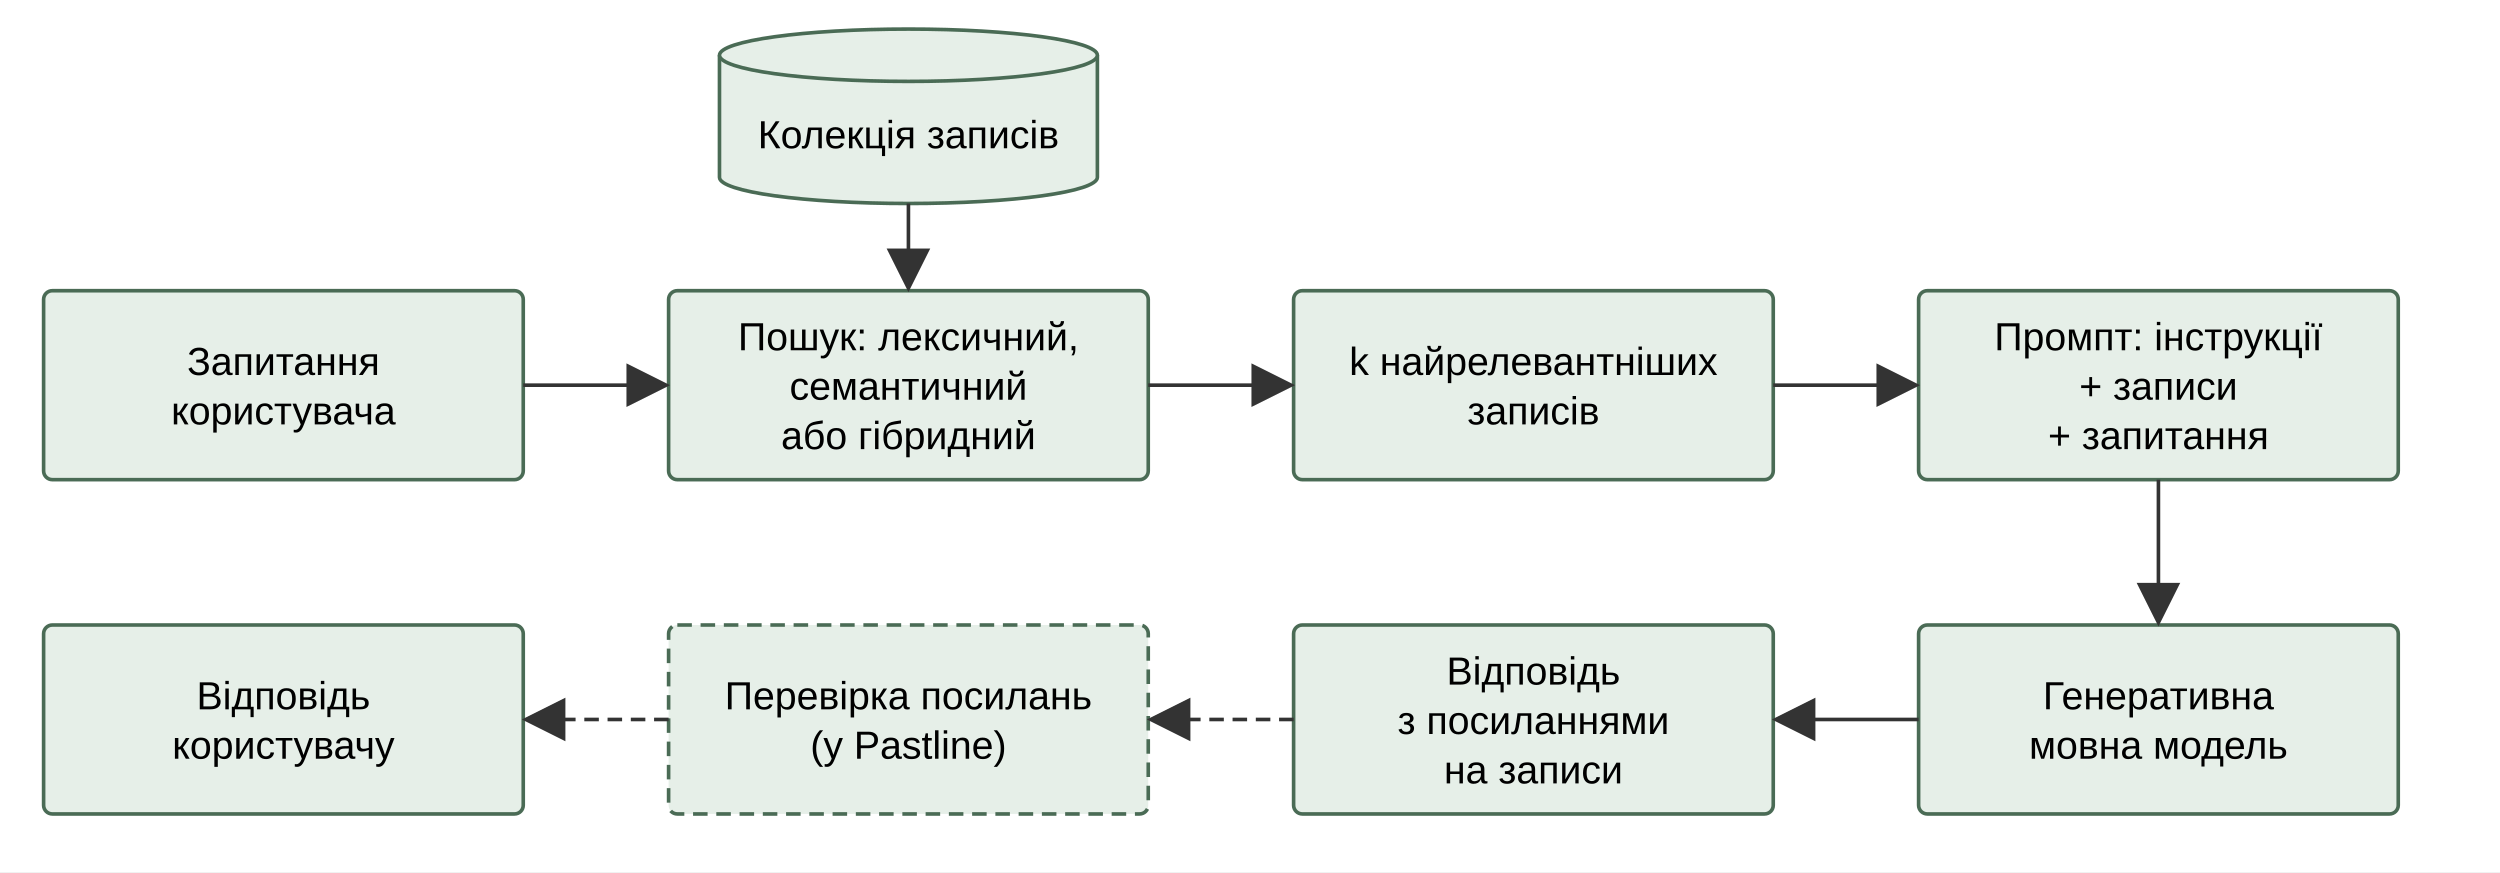
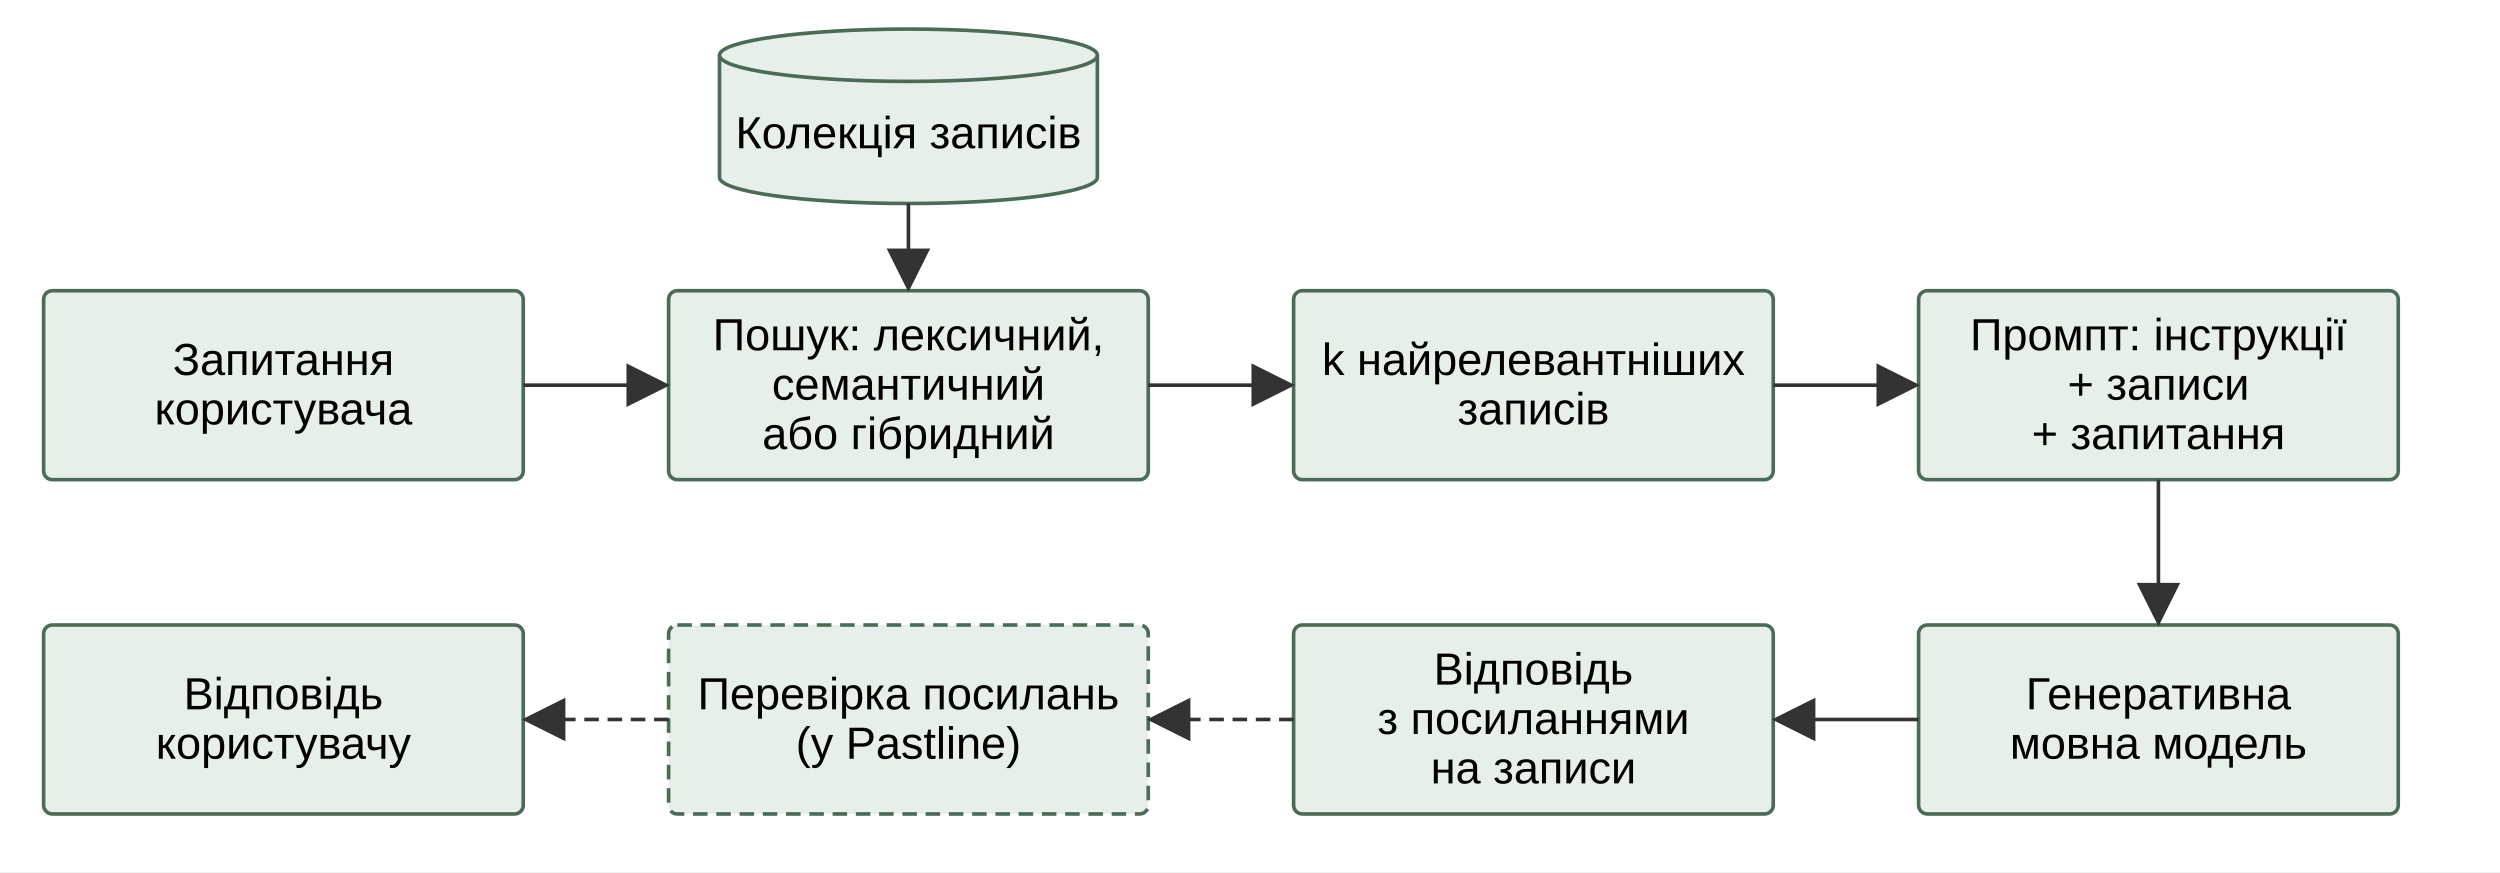
<svg xmlns="http://www.w3.org/2000/svg" width="1720" height="600" viewBox="0 0 1720 600">
  <defs>
    <marker id="a" markerWidth="12" markerHeight="12" refX="10" refY="6" orient="auto">
      <path d="M0,0 L12,6 L0,12 z" fill="#333" />
    </marker>
  </defs>
  <rect width="1720" height="600" fill="white" />
  <path d="M495.0,38 L495.0,122 A130.0,18 0 0 0 755.0,122 L755.0,38" fill="#e6efe8" stroke="#4a6b55" stroke-width="2.5" />
  <ellipse cx="625.0" cy="38" rx="130.0" ry="18" fill="#e6efe8" stroke="#4a6b55" stroke-width="2.5" />
-   <text x="625.0" y="102" text-anchor="middle" font-size="27" font-family="Liberation Sans, Arial">Колекція записів</text>
+   <text x="625.0" y="102" text-anchor="middle" font-size="31" font-family="Liberation Sans, Arial">Колекція записів</text>
  <rect x="30" y="200" width="330" height="130" rx="6" fill="#e6efe8" stroke="#4a6b55" stroke-width="2.5" />
-   <text x="195.0" y="258.0" text-anchor="middle" font-size="27" font-family="Liberation Sans, Arial">Запитання</text>
-   <text x="195.0" y="292.0" text-anchor="middle" font-size="27" font-family="Liberation Sans, Arial">користувача</text>
+   <text x="195.0" y="258.0" text-anchor="middle" font-size="31" font-family="Liberation Sans, Arial">Запитання</text>
+   <text x="195.0" y="292.0" text-anchor="middle" font-size="31" font-family="Liberation Sans, Arial">користувача</text>
  <rect x="460" y="200" width="330" height="130" rx="6" fill="#e6efe8" stroke="#4a6b55" stroke-width="2.5" />
-   <text x="625.0" y="241.0" text-anchor="middle" font-size="27" font-family="Liberation Sans, Arial">Пошук: лексичний,</text>
-   <text x="625.0" y="275.0" text-anchor="middle" font-size="27" font-family="Liberation Sans, Arial">семантичний</text>
-   <text x="625.0" y="309.0" text-anchor="middle" font-size="27" font-family="Liberation Sans, Arial">або гібридний</text>
+   <text x="625.0" y="241.0" text-anchor="middle" font-size="31" font-family="Liberation Sans, Arial">Пошук: лексичний,</text>
+   <text x="625.0" y="275.0" text-anchor="middle" font-size="31" font-family="Liberation Sans, Arial">семантичний</text>
+   <text x="625.0" y="309.0" text-anchor="middle" font-size="31" font-family="Liberation Sans, Arial">або гібридний</text>
  <rect x="890" y="200" width="330" height="130" rx="6" fill="#e6efe8" stroke="#4a6b55" stroke-width="2.5" />
-   <text x="1055.0" y="258.0" text-anchor="middle" font-size="27" font-family="Liberation Sans, Arial">k найрелевантніших</text>
-   <text x="1055.0" y="292.0" text-anchor="middle" font-size="27" font-family="Liberation Sans, Arial">записів</text>
+   <text x="1055.0" y="258.0" text-anchor="middle" font-size="31" font-family="Liberation Sans, Arial">k найрелевантніших</text>
+   <text x="1055.0" y="292.0" text-anchor="middle" font-size="31" font-family="Liberation Sans, Arial">записів</text>
  <rect x="1320" y="200" width="330" height="130" rx="6" fill="#e6efe8" stroke="#4a6b55" stroke-width="2.5" />
-   <text x="1485.0" y="241.0" text-anchor="middle" font-size="27" font-family="Liberation Sans, Arial">Промпт: інструкції</text>
-   <text x="1485.0" y="275.0" text-anchor="middle" font-size="27" font-family="Liberation Sans, Arial">+ записи</text>
-   <text x="1485.0" y="309.0" text-anchor="middle" font-size="27" font-family="Liberation Sans, Arial">+ запитання</text>
+   <text x="1485.0" y="241.0" text-anchor="middle" font-size="31" font-family="Liberation Sans, Arial">Промпт: інструкції</text>
+   <text x="1485.0" y="275.0" text-anchor="middle" font-size="31" font-family="Liberation Sans, Arial">+ записи</text>
+   <text x="1485.0" y="309.0" text-anchor="middle" font-size="31" font-family="Liberation Sans, Arial">+ запитання</text>
  <rect x="1320" y="430" width="330" height="130" rx="6" fill="#e6efe8" stroke="#4a6b55" stroke-width="2.5" />
-   <text x="1485.0" y="488.0" text-anchor="middle" font-size="27" font-family="Liberation Sans, Arial">Генеративна</text>
-   <text x="1485.0" y="522.0" text-anchor="middle" font-size="27" font-family="Liberation Sans, Arial">мовна модель</text>
+   <text x="1485.0" y="488.0" text-anchor="middle" font-size="31" font-family="Liberation Sans, Arial">Генеративна</text>
+   <text x="1485.0" y="522.0" text-anchor="middle" font-size="31" font-family="Liberation Sans, Arial">мовна модель</text>
  <rect x="890" y="430" width="330" height="130" rx="6" fill="#e6efe8" stroke="#4a6b55" stroke-width="2.5" />
-   <text x="1055.0" y="471.0" text-anchor="middle" font-size="27" font-family="Liberation Sans, Arial">Відповідь</text>
-   <text x="1055.0" y="505.0" text-anchor="middle" font-size="27" font-family="Liberation Sans, Arial">з посиланнями</text>
-   <text x="1055.0" y="539.0" text-anchor="middle" font-size="27" font-family="Liberation Sans, Arial">на записи</text>
+   <text x="1055.0" y="471.0" text-anchor="middle" font-size="31" font-family="Liberation Sans, Arial">Відповідь</text>
+   <text x="1055.0" y="505.0" text-anchor="middle" font-size="31" font-family="Liberation Sans, Arial">з посиланнями</text>
+   <text x="1055.0" y="539.0" text-anchor="middle" font-size="31" font-family="Liberation Sans, Arial">на записи</text>
  <rect x="460" y="430" width="330" height="130" rx="6" fill="#e6efe8" stroke="#4a6b55" stroke-width="2.5" stroke-dasharray="10,6" />
-   <text x="625.0" y="488.0" text-anchor="middle" font-size="27" font-family="Liberation Sans, Arial">Перевірка посилань</text>
-   <text x="625.0" y="522.0" text-anchor="middle" font-size="27" font-family="Liberation Sans, Arial">(у Pastline)</text>
+   <text x="625.0" y="488.0" text-anchor="middle" font-size="31" font-family="Liberation Sans, Arial">Перевірка посилань</text>
+   <text x="625.0" y="522.0" text-anchor="middle" font-size="31" font-family="Liberation Sans, Arial">(у Pastline)</text>
  <rect x="30" y="430" width="330" height="130" rx="6" fill="#e6efe8" stroke="#4a6b55" stroke-width="2.5" />
-   <text x="195.0" y="488.0" text-anchor="middle" font-size="27" font-family="Liberation Sans, Arial">Відповідь</text>
-   <text x="195.0" y="522.0" text-anchor="middle" font-size="27" font-family="Liberation Sans, Arial">користувачу</text>
+   <text x="195.0" y="488.0" text-anchor="middle" font-size="31" font-family="Liberation Sans, Arial">Відповідь</text>
+   <text x="195.0" y="522.0" text-anchor="middle" font-size="31" font-family="Liberation Sans, Arial">користувачу</text>
  <line x1="360" y1="265.0" x2="456" y2="265.0" stroke="#333" stroke-width="2.5" marker-end="url(#a)" />
  <line x1="790" y1="265.0" x2="886" y2="265.0" stroke="#333" stroke-width="2.5" marker-end="url(#a)" />
  <line x1="1220" y1="265.0" x2="1316" y2="265.0" stroke="#333" stroke-width="2.5" marker-end="url(#a)" />
  <line x1="625.0" y1="140" x2="625.0" y2="196" stroke="#333" stroke-width="2.5" marker-end="url(#a)" />
  <line x1="1485.0" y1="330" x2="1485.0" y2="426" stroke="#333" stroke-width="2.5" marker-end="url(#a)" />
  <line x1="1320" y1="495.0" x2="1224" y2="495.0" stroke="#333" stroke-width="2.5" marker-end="url(#a)" />
  <line x1="890" y1="495.0" x2="794" y2="495.0" stroke="#333" stroke-width="2.5" marker-end="url(#a)" stroke-dasharray="10,6" />
  <line x1="460" y1="495.0" x2="364" y2="495.0" stroke="#333" stroke-width="2.5" marker-end="url(#a)" stroke-dasharray="10,6" />
</svg>
